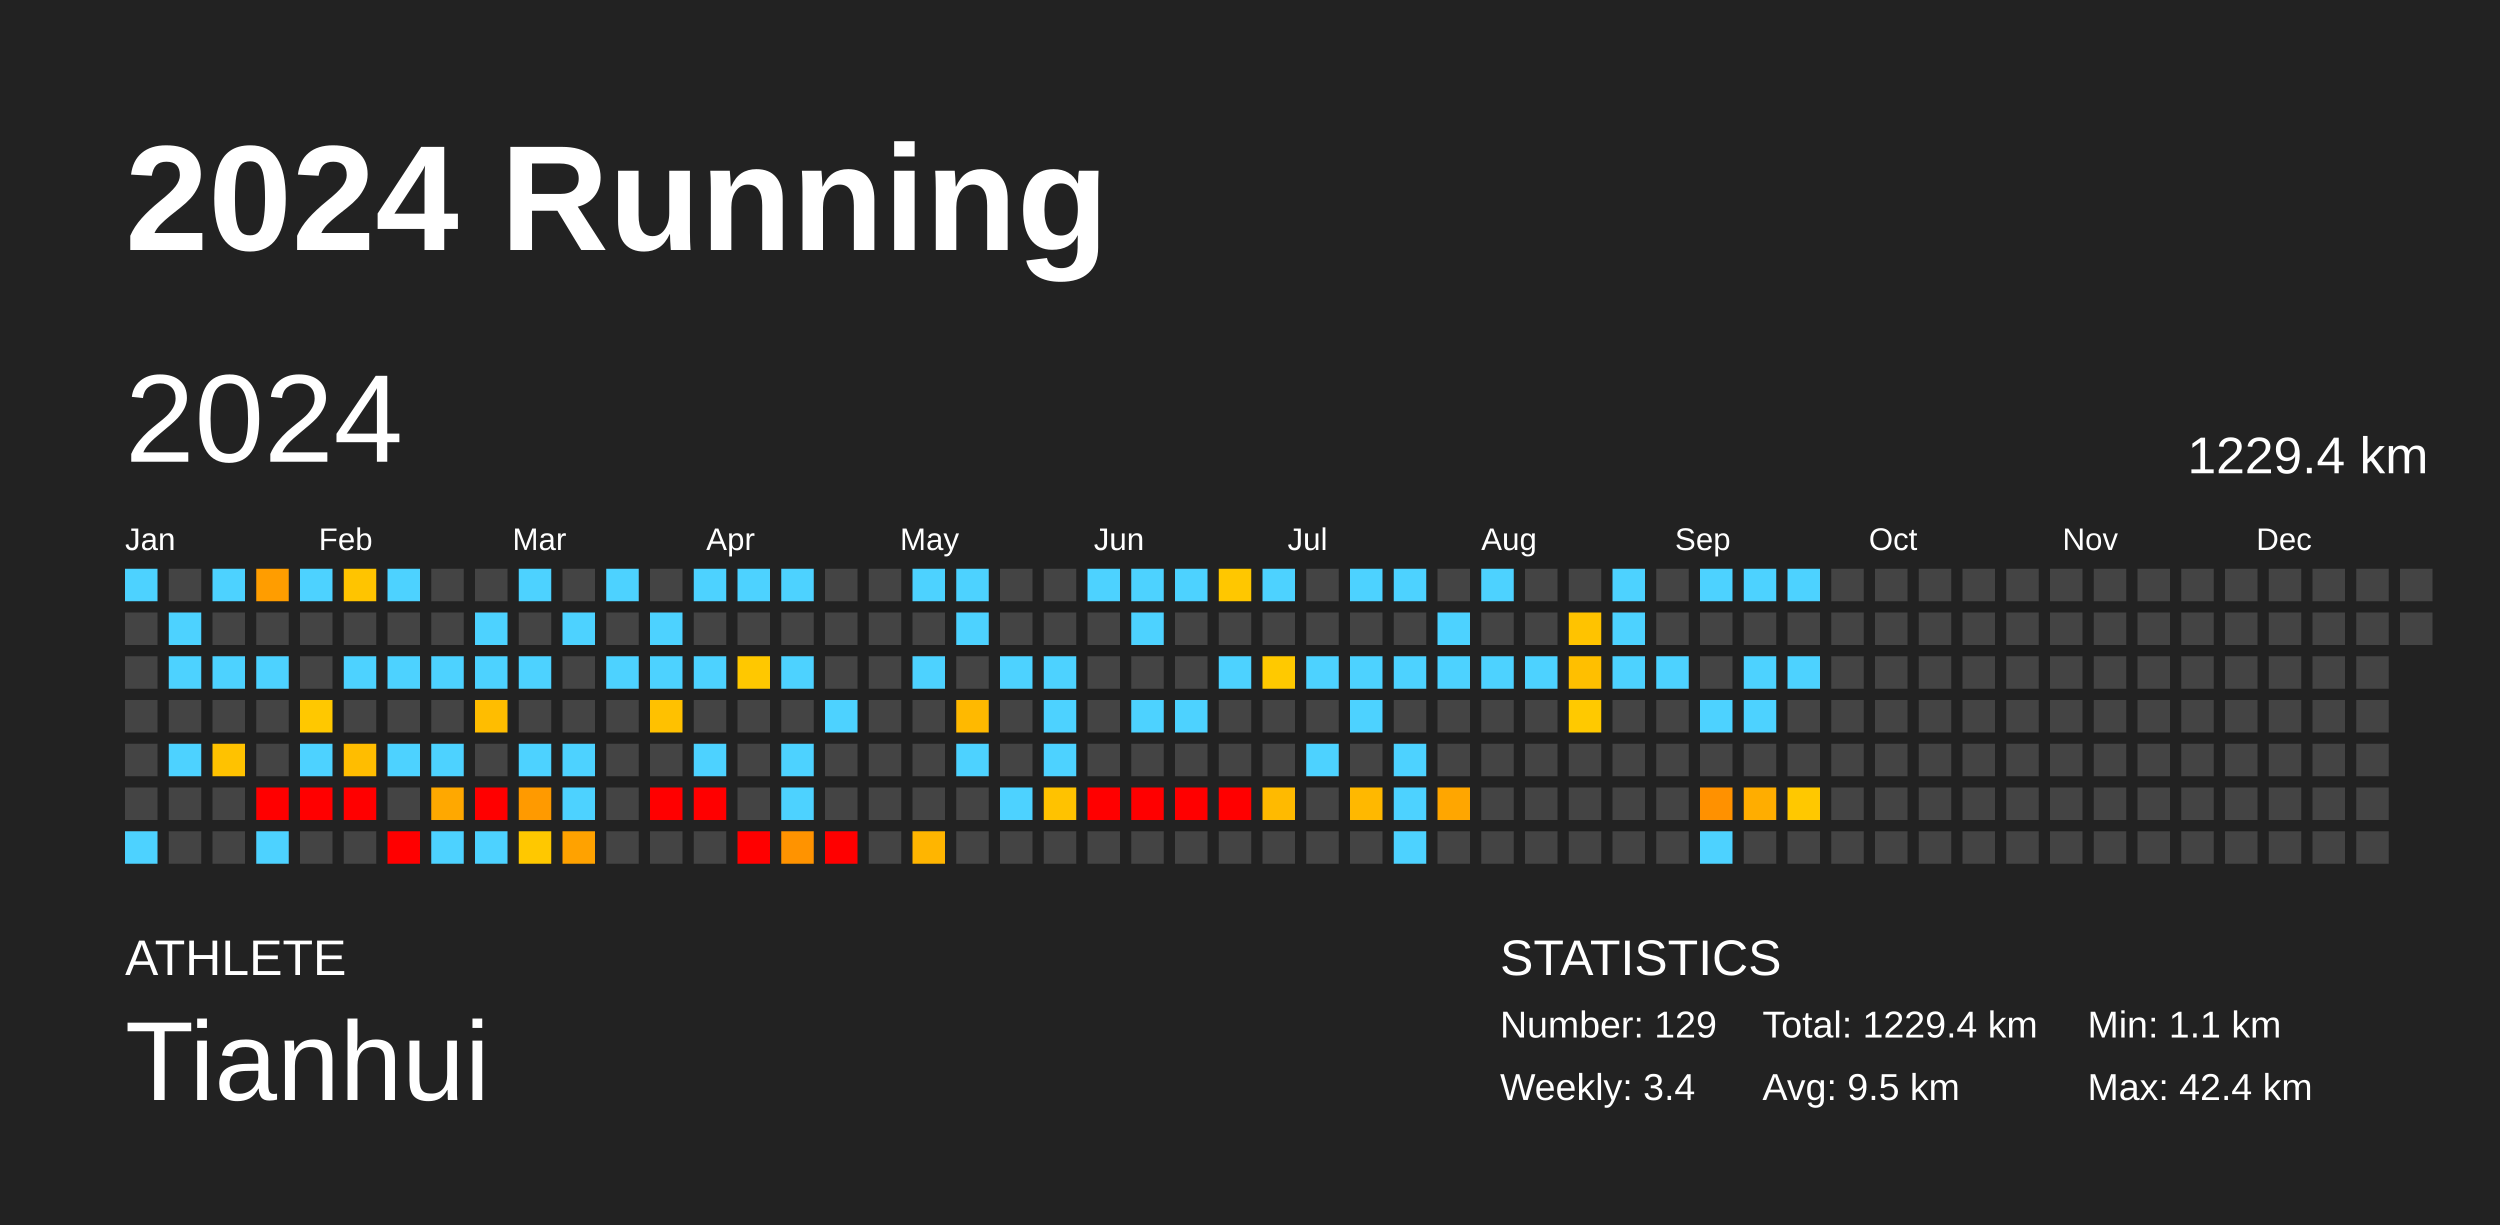
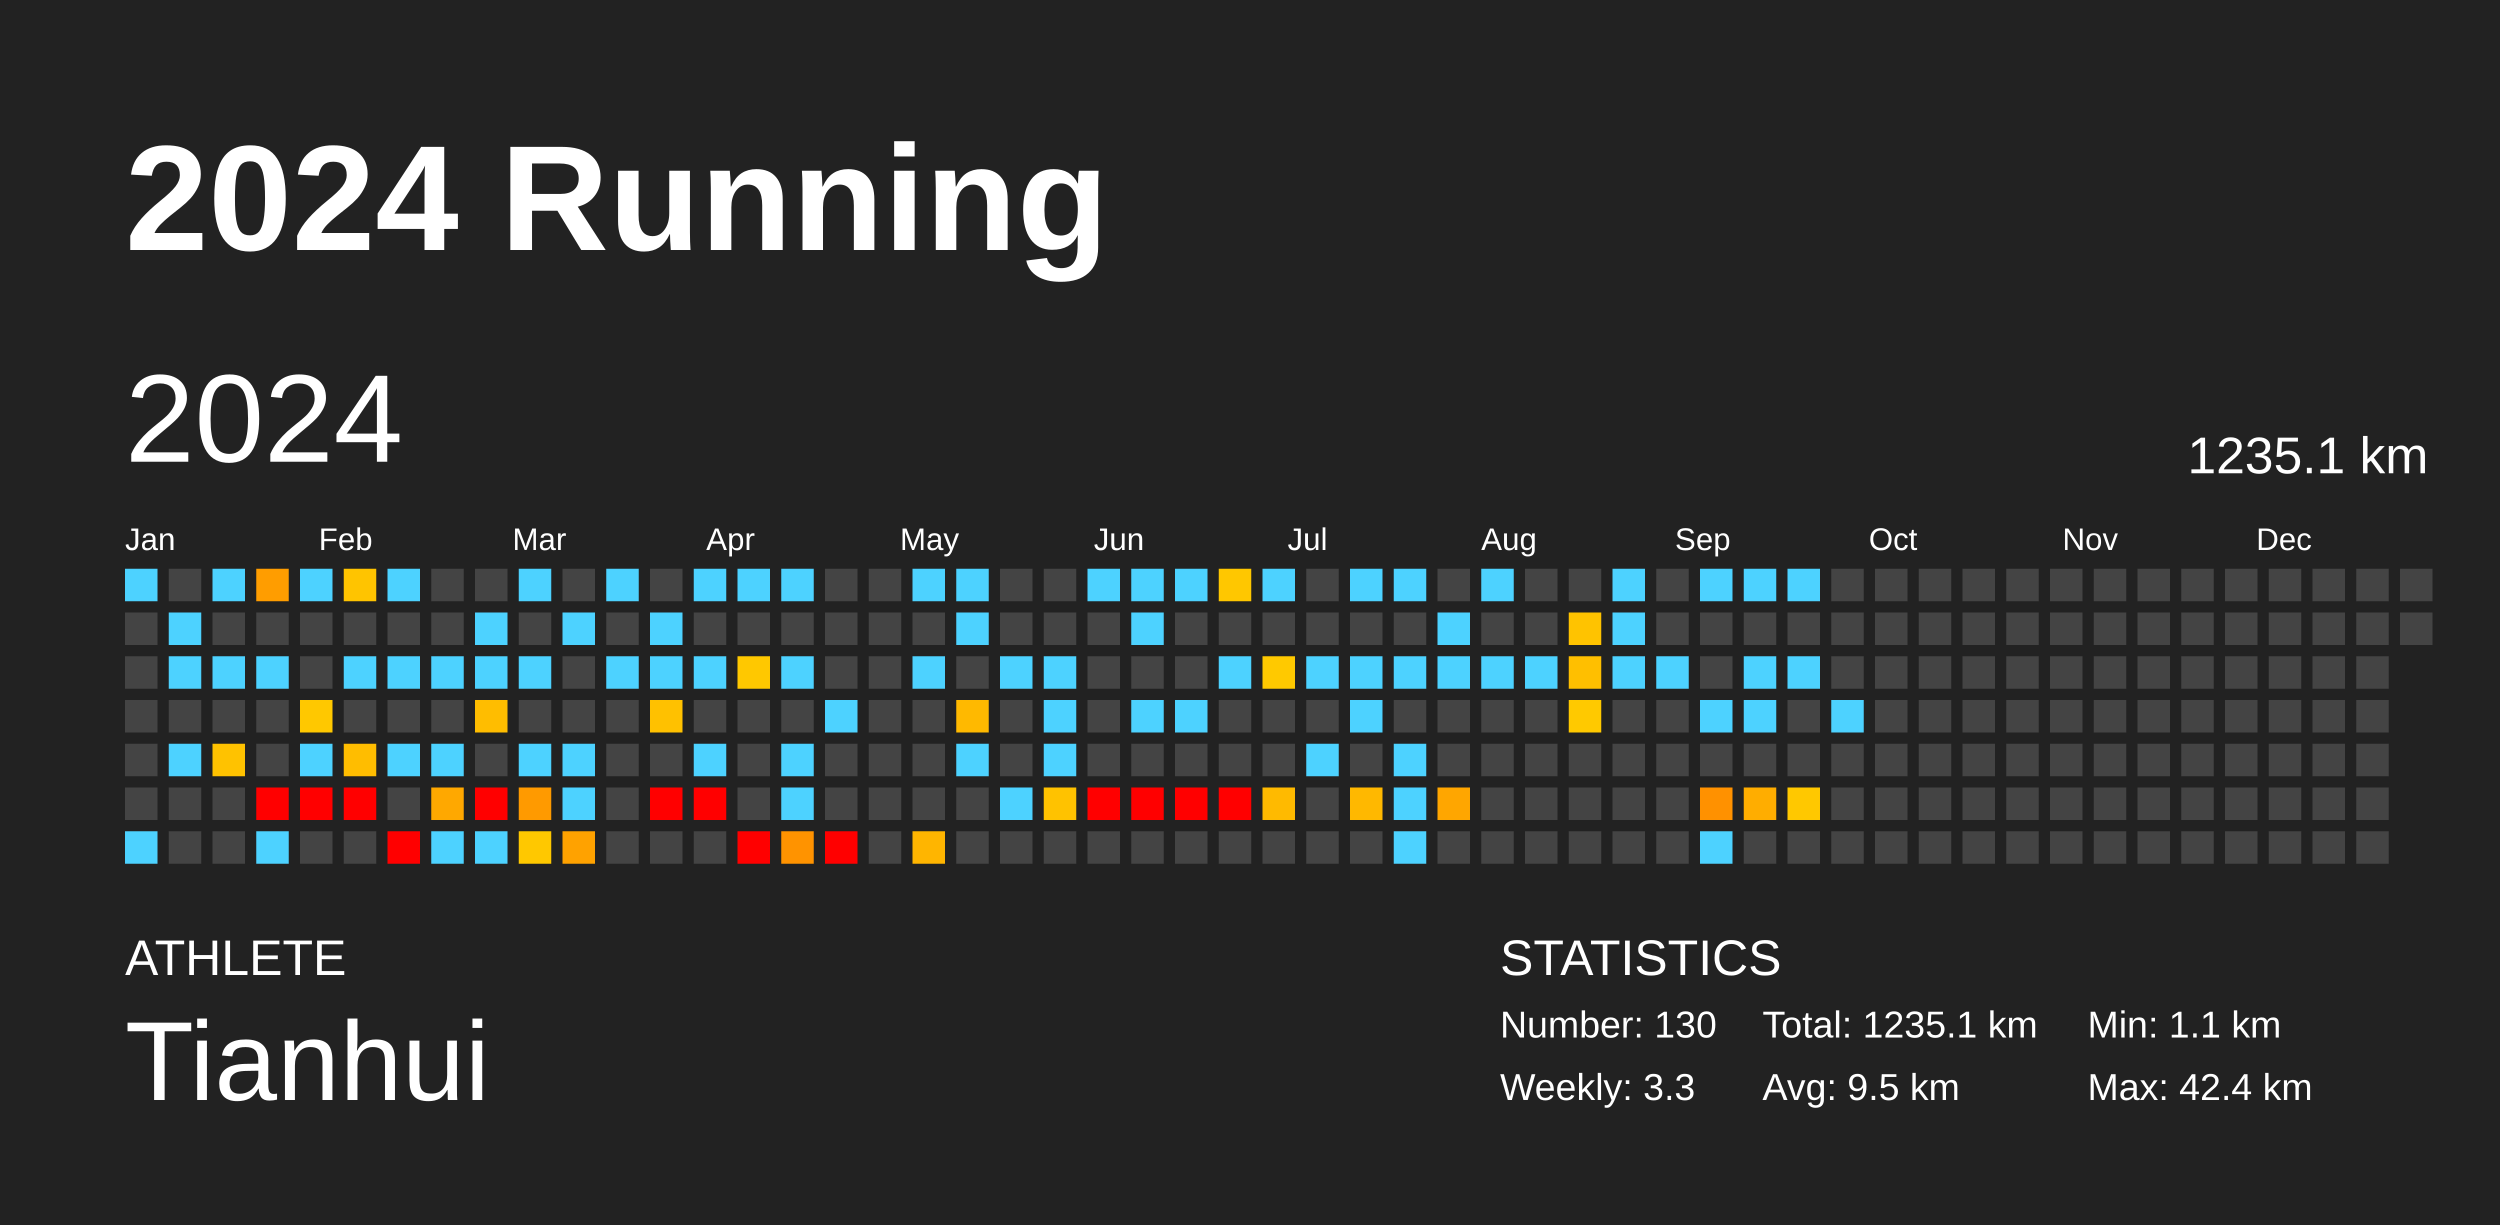
<svg xmlns="http://www.w3.org/2000/svg" baseProfile="full" height="98mm" version="1.1" viewBox="0,0,200,98" width="200mm">
  <defs />
  <rect fill="#222222" height="98" width="200" x="0" y="0" />
  <text fill="#FFFFFF" style="font-size:12px; font-family:Arial; font-weight:bold;" x="10" y="20">2024 Running</text>
  <text fill="#FFFFFF" style="font-size:4px; font-family:Arial" x="10" y="78">ATHLETE</text>
  <text fill="#FFFFFF" style="font-size:9px; font-family:Arial" x="10" y="88">Tianhui</text>
  <text fill="#FFFFFF" style="font-size:4px; font-family:Arial" x="120" y="78">STATISTICS</text>
-   <text fill="#FFFFFF" style="font-size:3px; font-family:Arial" x="120" y="83">Number: 129</text>
-   <text fill="#FFFFFF" style="font-size:3px; font-family:Arial" x="120" y="88">Weekly: 3.4</text>
-   <text fill="#FFFFFF" style="font-size:3px; font-family:Arial" x="141" y="83">Total: 1229.4 km</text>
+   <text fill="#FFFFFF" style="font-size:3px; font-family:Arial" x="120" y="83">Number: 130</text>
+   <text fill="#FFFFFF" style="font-size:3px; font-family:Arial" x="120" y="88">Weekly: 3.3</text>
+   <text fill="#FFFFFF" style="font-size:3px; font-family:Arial" x="141" y="83">Total: 1235.1 km</text>
  <text fill="#FFFFFF" style="font-size:3px; font-family:Arial" x="141" y="88">Avg: 9.5 km</text>
  <text fill="#FFFFFF" style="font-size:3px; font-family:Arial" x="167" y="83">Min: 1.1 km</text>
  <text fill="#FFFFFF" style="font-size:3px; font-family:Arial" x="167" y="88">Max: 42.4 km</text>
  <text dominant-baseline="hanging" fill="#FFFFFF" style="font-size:10.0px; font-family:Arial;" x="10" y="30">2024</text>
-   <text dominant-baseline="hanging" fill="#FFFFFF" style="font-size:4.125px; font-family:Arial;" x="175" y="35">1229.4 km</text>
+   <text dominant-baseline="hanging" fill="#FFFFFF" style="font-size:4.125px; font-family:Arial;" x="175" y="35">1235.1 km</text>
  <text fill="#FFFFFF" style="font-size:2.5px; font-family:Arial" x="10.0" y="44">Jan</text>
  <text fill="#FFFFFF" style="font-size:2.5px; font-family:Arial" x="25.5" y="44">Feb</text>
  <text fill="#FFFFFF" style="font-size:2.5px; font-family:Arial" x="41.0" y="44">Mar</text>
  <text fill="#FFFFFF" style="font-size:2.5px; font-family:Arial" x="56.5" y="44">Apr</text>
  <text fill="#FFFFFF" style="font-size:2.5px; font-family:Arial" x="72.0" y="44">May</text>
  <text fill="#FFFFFF" style="font-size:2.5px; font-family:Arial" x="87.5" y="44">Jun</text>
  <text fill="#FFFFFF" style="font-size:2.5px; font-family:Arial" x="103.0" y="44">Jul</text>
  <text fill="#FFFFFF" style="font-size:2.5px; font-family:Arial" x="118.5" y="44">Aug</text>
  <text fill="#FFFFFF" style="font-size:2.5px; font-family:Arial" x="134.0" y="44">Sep</text>
  <text fill="#FFFFFF" style="font-size:2.5px; font-family:Arial" x="149.5" y="44">Oct</text>
  <text fill="#FFFFFF" style="font-size:2.5px; font-family:Arial" x="165.0" y="44">Nov</text>
  <text fill="#FFFFFF" style="font-size:2.5px; font-family:Arial" x="180.5" y="44">Dec</text>
  <rect fill="#4dd2ff" height="2.6" width="2.6" x="10.0" y="45.5" />
  <rect fill="#444444" height="2.6" width="2.6" x="10.0" y="49.0" />
  <rect fill="#444444" height="2.6" width="2.6" x="10.0" y="52.5" />
  <rect fill="#444444" height="2.6" width="2.6" x="10.0" y="56.0" />
  <rect fill="#444444" height="2.6" width="2.6" x="10.0" y="59.5" />
  <rect fill="#444444" height="2.6" width="2.6" x="10.0" y="63.0" />
  <rect fill="#4dd2ff" height="2.6" width="2.6" x="10.0" y="66.5" />
  <rect fill="#444444" height="2.6" width="2.6" x="13.5" y="45.5" />
  <rect fill="#4dd2ff" height="2.6" width="2.6" x="13.5" y="49.0" />
  <rect fill="#4dd2ff" height="2.6" width="2.6" x="13.5" y="52.5" />
  <rect fill="#444444" height="2.6" width="2.6" x="13.5" y="56.0" />
  <rect fill="#4dd2ff" height="2.6" width="2.6" x="13.5" y="59.5" />
  <rect fill="#444444" height="2.6" width="2.6" x="13.5" y="63.0" />
  <rect fill="#444444" height="2.6" width="2.6" x="13.5" y="66.5" />
  <rect fill="#4dd2ff" height="2.6" width="2.6" x="17.0" y="45.5" />
  <rect fill="#444444" height="2.6" width="2.6" x="17.0" y="49.0" />
  <rect fill="#4dd2ff" height="2.6" width="2.6" x="17.0" y="52.5" />
  <rect fill="#444444" height="2.6" width="2.6" x="17.0" y="56.0" />
  <rect fill="#ffc200" height="2.6" width="2.6" x="17.0" y="59.5" />
  <rect fill="#444444" height="2.6" width="2.6" x="17.0" y="63.0" />
  <rect fill="#444444" height="2.6" width="2.6" x="17.0" y="66.5" />
  <rect fill="#ff9d00" height="2.6" width="2.6" x="20.5" y="45.5" />
  <rect fill="#444444" height="2.6" width="2.6" x="20.5" y="49.0" />
  <rect fill="#4dd2ff" height="2.6" width="2.6" x="20.5" y="52.5" />
  <rect fill="#444444" height="2.6" width="2.6" x="20.5" y="56.0" />
  <rect fill="#444444" height="2.6" width="2.6" x="20.5" y="59.5" />
  <rect fill="red" height="2.6" width="2.6" x="20.5" y="63.0" />
  <rect fill="#4dd2ff" height="2.6" width="2.6" x="20.5" y="66.5" />
  <rect fill="#4dd2ff" height="2.6" width="2.6" x="24.0" y="45.5" />
  <rect fill="#444444" height="2.6" width="2.6" x="24.0" y="49.0" />
  <rect fill="#444444" height="2.6" width="2.6" x="24.0" y="52.5" />
  <rect fill="#ffc800" height="2.6" width="2.6" x="24.0" y="56.0" />
  <rect fill="#4dd2ff" height="2.6" width="2.6" x="24.0" y="59.5" />
  <rect fill="red" height="2.6" width="2.6" x="24.0" y="63.0" />
  <rect fill="#444444" height="2.6" width="2.6" x="24.0" y="66.5" />
  <rect fill="#ffc400" height="2.6" width="2.6" x="27.5" y="45.5" />
  <rect fill="#444444" height="2.6" width="2.6" x="27.5" y="49.0" />
  <rect fill="#4dd2ff" height="2.6" width="2.6" x="27.5" y="52.5" />
  <rect fill="#444444" height="2.6" width="2.6" x="27.5" y="56.0" />
  <rect fill="#ffbd00" height="2.6" width="2.6" x="27.5" y="59.5" />
  <rect fill="red" height="2.6" width="2.6" x="27.5" y="63.0" />
  <rect fill="#444444" height="2.6" width="2.6" x="27.5" y="66.5" />
  <rect fill="#4dd2ff" height="2.6" width="2.6" x="31.0" y="45.5" />
  <rect fill="#444444" height="2.6" width="2.6" x="31.0" y="49.0" />
  <rect fill="#4dd2ff" height="2.6" width="2.6" x="31.0" y="52.5" />
  <rect fill="#444444" height="2.6" width="2.6" x="31.0" y="56.0" />
  <rect fill="#4dd2ff" height="2.6" width="2.6" x="31.0" y="59.5" />
  <rect fill="#444444" height="2.6" width="2.6" x="31.0" y="63.0" />
  <rect fill="red" height="2.6" width="2.6" x="31.0" y="66.5" />
  <rect fill="#444444" height="2.6" width="2.6" x="34.5" y="45.5" />
  <rect fill="#444444" height="2.6" width="2.6" x="34.5" y="49.0" />
  <rect fill="#4dd2ff" height="2.6" width="2.6" x="34.5" y="52.5" />
  <rect fill="#444444" height="2.6" width="2.6" x="34.5" y="56.0" />
  <rect fill="#4dd2ff" height="2.6" width="2.6" x="34.5" y="59.5" />
  <rect fill="#ffa800" height="2.6" width="2.6" x="34.5" y="63.0" />
  <rect fill="#4dd2ff" height="2.6" width="2.6" x="34.5" y="66.5" />
  <rect fill="#444444" height="2.6" width="2.6" x="38.0" y="45.5" />
  <rect fill="#4dd2ff" height="2.6" width="2.6" x="38.0" y="49.0" />
  <rect fill="#4dd2ff" height="2.6" width="2.6" x="38.0" y="52.5" />
  <rect fill="#ffbd00" height="2.6" width="2.6" x="38.0" y="56.0" />
  <rect fill="#444444" height="2.6" width="2.6" x="38.0" y="59.5" />
  <rect fill="red" height="2.6" width="2.6" x="38.0" y="63.0" />
  <rect fill="#4dd2ff" height="2.6" width="2.6" x="38.0" y="66.5" />
  <rect fill="#4dd2ff" height="2.6" width="2.6" x="41.5" y="45.5" />
  <rect fill="#444444" height="2.6" width="2.6" x="41.5" y="49.0" />
  <rect fill="#4dd2ff" height="2.6" width="2.6" x="41.5" y="52.5" />
  <rect fill="#444444" height="2.6" width="2.6" x="41.5" y="56.0" />
  <rect fill="#4dd2ff" height="2.6" width="2.6" x="41.5" y="59.5" />
  <rect fill="#ff9a00" height="2.6" width="2.6" x="41.5" y="63.0" />
  <rect fill="#ffc800" height="2.6" width="2.6" x="41.5" y="66.5" />
  <rect fill="#444444" height="2.6" width="2.6" x="45.0" y="45.5" />
  <rect fill="#4dd2ff" height="2.6" width="2.6" x="45.0" y="49.0" />
  <rect fill="#444444" height="2.6" width="2.6" x="45.0" y="52.5" />
  <rect fill="#444444" height="2.6" width="2.6" x="45.0" y="56.0" />
  <rect fill="#4dd2ff" height="2.6" width="2.6" x="45.0" y="59.5" />
  <rect fill="#4dd2ff" height="2.6" width="2.6" x="45.0" y="63.0" />
  <rect fill="#ffa200" height="2.6" width="2.6" x="45.0" y="66.5" />
  <rect fill="#4dd2ff" height="2.6" width="2.6" x="48.5" y="45.5" />
  <rect fill="#444444" height="2.6" width="2.6" x="48.5" y="49.0" />
  <rect fill="#4dd2ff" height="2.6" width="2.6" x="48.5" y="52.5" />
  <rect fill="#444444" height="2.6" width="2.6" x="48.5" y="56.0" />
  <rect fill="#444444" height="2.6" width="2.6" x="48.5" y="59.5" />
  <rect fill="#444444" height="2.6" width="2.6" x="48.5" y="63.0" />
  <rect fill="#444444" height="2.6" width="2.6" x="48.5" y="66.5" />
  <rect fill="#444444" height="2.6" width="2.6" x="52.0" y="45.5" />
  <rect fill="#4dd2ff" height="2.6" width="2.6" x="52.0" y="49.0" />
  <rect fill="#4dd2ff" height="2.6" width="2.6" x="52.0" y="52.5" />
  <rect fill="#ffc100" height="2.6" width="2.6" x="52.0" y="56.0" />
  <rect fill="#444444" height="2.6" width="2.6" x="52.0" y="59.5" />
  <rect fill="red" height="2.6" width="2.6" x="52.0" y="63.0" />
  <rect fill="#444444" height="2.6" width="2.6" x="52.0" y="66.5" />
  <rect fill="#4dd2ff" height="2.6" width="2.6" x="55.5" y="45.5" />
  <rect fill="#444444" height="2.6" width="2.6" x="55.5" y="49.0" />
  <rect fill="#4dd2ff" height="2.6" width="2.6" x="55.5" y="52.5" />
  <rect fill="#444444" height="2.6" width="2.6" x="55.5" y="56.0" />
  <rect fill="#4dd2ff" height="2.6" width="2.6" x="55.5" y="59.5" />
  <rect fill="red" height="2.6" width="2.6" x="55.5" y="63.0" />
  <rect fill="#444444" height="2.6" width="2.6" x="55.5" y="66.5" />
  <rect fill="#4dd2ff" height="2.6" width="2.6" x="59.0" y="45.5" />
  <rect fill="#444444" height="2.6" width="2.6" x="59.0" y="49.0" />
  <rect fill="#ffc800" height="2.6" width="2.6" x="59.0" y="52.5" />
  <rect fill="#444444" height="2.6" width="2.6" x="59.0" y="56.0" />
  <rect fill="#444444" height="2.6" width="2.6" x="59.0" y="59.5" />
  <rect fill="#444444" height="2.6" width="2.6" x="59.0" y="63.0" />
  <rect fill="red" height="2.6" width="2.6" x="59.0" y="66.5" />
  <rect fill="#4dd2ff" height="2.6" width="2.6" x="62.5" y="45.5" />
  <rect fill="#444444" height="2.6" width="2.6" x="62.5" y="49.0" />
  <rect fill="#4dd2ff" height="2.6" width="2.6" x="62.5" y="52.5" />
  <rect fill="#444444" height="2.6" width="2.6" x="62.5" y="56.0" />
  <rect fill="#4dd2ff" height="2.6" width="2.6" x="62.5" y="59.5" />
  <rect fill="#4dd2ff" height="2.6" width="2.6" x="62.5" y="63.0" />
  <rect fill="#ff9300" height="2.6" width="2.6" x="62.5" y="66.5" />
  <rect fill="#444444" height="2.6" width="2.6" x="66.0" y="45.5" />
  <rect fill="#444444" height="2.6" width="2.6" x="66.0" y="49.0" />
  <rect fill="#444444" height="2.6" width="2.6" x="66.0" y="52.5" />
  <rect fill="#4dd2ff" height="2.6" width="2.6" x="66.0" y="56.0" />
  <rect fill="#444444" height="2.6" width="2.6" x="66.0" y="59.5" />
  <rect fill="#444444" height="2.6" width="2.6" x="66.0" y="63.0" />
  <rect fill="red" height="2.6" width="2.6" x="66.0" y="66.5" />
  <rect fill="#444444" height="2.6" width="2.6" x="69.5" y="45.5" />
  <rect fill="#444444" height="2.6" width="2.6" x="69.5" y="49.0" />
  <rect fill="#444444" height="2.6" width="2.6" x="69.5" y="52.5" />
  <rect fill="#444444" height="2.6" width="2.6" x="69.5" y="56.0" />
  <rect fill="#444444" height="2.6" width="2.6" x="69.5" y="59.5" />
  <rect fill="#444444" height="2.6" width="2.6" x="69.5" y="63.0" />
  <rect fill="#444444" height="2.6" width="2.6" x="69.5" y="66.5" />
  <rect fill="#4dd2ff" height="2.6" width="2.6" x="73.0" y="45.5" />
  <rect fill="#444444" height="2.6" width="2.6" x="73.0" y="49.0" />
  <rect fill="#4dd2ff" height="2.6" width="2.6" x="73.0" y="52.5" />
  <rect fill="#444444" height="2.6" width="2.6" x="73.0" y="56.0" />
  <rect fill="#444444" height="2.6" width="2.6" x="73.0" y="59.5" />
  <rect fill="#444444" height="2.6" width="2.6" x="73.0" y="63.0" />
  <rect fill="#ffb500" height="2.6" width="2.6" x="73.0" y="66.5" />
  <rect fill="#4dd2ff" height="2.6" width="2.6" x="76.5" y="45.5" />
  <rect fill="#4dd2ff" height="2.6" width="2.6" x="76.5" y="49.0" />
  <rect fill="#444444" height="2.6" width="2.6" x="76.5" y="52.5" />
  <rect fill="#ffb900" height="2.6" width="2.6" x="76.5" y="56.0" />
  <rect fill="#4dd2ff" height="2.6" width="2.6" x="76.5" y="59.5" />
  <rect fill="#444444" height="2.6" width="2.6" x="76.5" y="63.0" />
  <rect fill="#444444" height="2.6" width="2.6" x="76.5" y="66.5" />
  <rect fill="#444444" height="2.6" width="2.6" x="80.0" y="45.5" />
  <rect fill="#444444" height="2.6" width="2.6" x="80.0" y="49.0" />
  <rect fill="#4dd2ff" height="2.6" width="2.6" x="80.0" y="52.5" />
  <rect fill="#444444" height="2.6" width="2.6" x="80.0" y="56.0" />
  <rect fill="#444444" height="2.6" width="2.6" x="80.0" y="59.5" />
  <rect fill="#4dd2ff" height="2.6" width="2.6" x="80.0" y="63.0" />
  <rect fill="#444444" height="2.6" width="2.6" x="80.0" y="66.5" />
  <rect fill="#444444" height="2.6" width="2.6" x="83.5" y="45.5" />
  <rect fill="#444444" height="2.6" width="2.6" x="83.5" y="49.0" />
  <rect fill="#4dd2ff" height="2.6" width="2.6" x="83.5" y="52.5" />
  <rect fill="#4dd2ff" height="2.6" width="2.6" x="83.5" y="56.0" />
  <rect fill="#4dd2ff" height="2.6" width="2.6" x="83.5" y="59.5" />
  <rect fill="#ffc200" height="2.6" width="2.6" x="83.5" y="63.0" />
  <rect fill="#444444" height="2.6" width="2.6" x="83.5" y="66.5" />
  <rect fill="#4dd2ff" height="2.6" width="2.6" x="87.0" y="45.5" />
  <rect fill="#444444" height="2.6" width="2.6" x="87.0" y="49.0" />
  <rect fill="#444444" height="2.6" width="2.6" x="87.0" y="52.5" />
  <rect fill="#444444" height="2.6" width="2.6" x="87.0" y="56.0" />
  <rect fill="#444444" height="2.6" width="2.6" x="87.0" y="59.5" />
  <rect fill="red" height="2.6" width="2.6" x="87.0" y="63.0" />
  <rect fill="#444444" height="2.6" width="2.6" x="87.0" y="66.5" />
  <rect fill="#4dd2ff" height="2.6" width="2.6" x="90.5" y="45.5" />
  <rect fill="#4dd2ff" height="2.6" width="2.6" x="90.5" y="49.0" />
  <rect fill="#444444" height="2.6" width="2.6" x="90.5" y="52.5" />
  <rect fill="#4dd2ff" height="2.6" width="2.6" x="90.5" y="56.0" />
  <rect fill="#444444" height="2.6" width="2.6" x="90.5" y="59.5" />
  <rect fill="red" height="2.6" width="2.6" x="90.5" y="63.0" />
  <rect fill="#444444" height="2.6" width="2.6" x="90.5" y="66.5" />
  <rect fill="#4dd2ff" height="2.6" width="2.6" x="94.0" y="45.5" />
  <rect fill="#444444" height="2.6" width="2.6" x="94.0" y="49.0" />
  <rect fill="#444444" height="2.6" width="2.6" x="94.0" y="52.5" />
  <rect fill="#4dd2ff" height="2.6" width="2.6" x="94.0" y="56.0" />
  <rect fill="#444444" height="2.6" width="2.6" x="94.0" y="59.5" />
  <rect fill="red" height="2.6" width="2.6" x="94.0" y="63.0" />
  <rect fill="#444444" height="2.6" width="2.6" x="94.0" y="66.5" />
  <rect fill="#ffc700" height="2.6" width="2.6" x="97.5" y="45.5" />
  <rect fill="#444444" height="2.6" width="2.6" x="97.5" y="49.0" />
  <rect fill="#4dd2ff" height="2.6" width="2.6" x="97.5" y="52.5" />
  <rect fill="#444444" height="2.6" width="2.6" x="97.5" y="56.0" />
  <rect fill="#444444" height="2.6" width="2.6" x="97.5" y="59.5" />
  <rect fill="red" height="2.6" width="2.6" x="97.5" y="63.0" />
  <rect fill="#444444" height="2.6" width="2.6" x="97.5" y="66.5" />
  <rect fill="#4dd2ff" height="2.6" width="2.6" x="101.0" y="45.5" />
  <rect fill="#444444" height="2.6" width="2.6" x="101.0" y="49.0" />
  <rect fill="#ffc900" height="2.6" width="2.6" x="101.0" y="52.5" />
  <rect fill="#444444" height="2.6" width="2.6" x="101.0" y="56.0" />
  <rect fill="#444444" height="2.6" width="2.6" x="101.0" y="59.5" />
  <rect fill="#ffba00" height="2.6" width="2.6" x="101.0" y="63.0" />
  <rect fill="#444444" height="2.6" width="2.6" x="101.0" y="66.5" />
  <rect fill="#444444" height="2.6" width="2.6" x="104.5" y="45.5" />
  <rect fill="#444444" height="2.6" width="2.6" x="104.5" y="49.0" />
  <rect fill="#4dd2ff" height="2.6" width="2.6" x="104.5" y="52.5" />
  <rect fill="#444444" height="2.6" width="2.6" x="104.5" y="56.0" />
  <rect fill="#4dd2ff" height="2.6" width="2.6" x="104.5" y="59.5" />
  <rect fill="#444444" height="2.6" width="2.6" x="104.5" y="63.0" />
  <rect fill="#444444" height="2.6" width="2.6" x="104.5" y="66.5" />
  <rect fill="#4dd2ff" height="2.6" width="2.6" x="108.0" y="45.5" />
  <rect fill="#444444" height="2.6" width="2.6" x="108.0" y="49.0" />
  <rect fill="#4dd2ff" height="2.6" width="2.6" x="108.0" y="52.5" />
  <rect fill="#4dd2ff" height="2.6" width="2.6" x="108.0" y="56.0" />
  <rect fill="#444444" height="2.6" width="2.6" x="108.0" y="59.5" />
  <rect fill="#ffb800" height="2.6" width="2.6" x="108.0" y="63.0" />
  <rect fill="#444444" height="2.6" width="2.6" x="108.0" y="66.5" />
  <rect fill="#4dd2ff" height="2.6" width="2.6" x="111.5" y="45.5" />
  <rect fill="#444444" height="2.6" width="2.6" x="111.5" y="49.0" />
  <rect fill="#4dd2ff" height="2.6" width="2.6" x="111.5" y="52.5" />
  <rect fill="#444444" height="2.6" width="2.6" x="111.5" y="56.0" />
  <rect fill="#4dd2ff" height="2.6" width="2.6" x="111.5" y="59.5" />
  <rect fill="#4dd2ff" height="2.6" width="2.6" x="111.5" y="63.0" />
  <rect fill="#4dd2ff" height="2.6" width="2.6" x="111.5" y="66.5" />
  <rect fill="#444444" height="2.6" width="2.6" x="115.0" y="45.5" />
  <rect fill="#4dd2ff" height="2.6" width="2.6" x="115.0" y="49.0" />
  <rect fill="#4dd2ff" height="2.6" width="2.6" x="115.0" y="52.5" />
  <rect fill="#444444" height="2.6" width="2.6" x="115.0" y="56.0" />
  <rect fill="#444444" height="2.6" width="2.6" x="115.0" y="59.5" />
  <rect fill="#ffa600" height="2.6" width="2.6" x="115.0" y="63.0" />
  <rect fill="#444444" height="2.6" width="2.6" x="115.0" y="66.5" />
  <rect fill="#4dd2ff" height="2.6" width="2.6" x="118.5" y="45.5" />
  <rect fill="#444444" height="2.6" width="2.6" x="118.5" y="49.0" />
  <rect fill="#4dd2ff" height="2.6" width="2.6" x="118.5" y="52.5" />
  <rect fill="#444444" height="2.6" width="2.6" x="118.5" y="56.0" />
  <rect fill="#444444" height="2.6" width="2.6" x="118.5" y="59.5" />
  <rect fill="#444444" height="2.6" width="2.6" x="118.5" y="63.0" />
  <rect fill="#444444" height="2.6" width="2.6" x="118.5" y="66.5" />
  <rect fill="#444444" height="2.6" width="2.6" x="122.0" y="45.5" />
  <rect fill="#444444" height="2.6" width="2.6" x="122.0" y="49.0" />
  <rect fill="#4dd2ff" height="2.6" width="2.6" x="122.0" y="52.5" />
  <rect fill="#444444" height="2.6" width="2.6" x="122.0" y="56.0" />
  <rect fill="#444444" height="2.6" width="2.6" x="122.0" y="59.5" />
  <rect fill="#444444" height="2.6" width="2.6" x="122.0" y="63.0" />
  <rect fill="#444444" height="2.6" width="2.6" x="122.0" y="66.5" />
  <rect fill="#444444" height="2.6" width="2.6" x="125.5" y="45.5" />
  <rect fill="#ffc300" height="2.6" width="2.6" x="125.5" y="49.0" />
  <rect fill="#ffbf00" height="2.6" width="2.6" x="125.5" y="52.5" />
  <rect fill="#ffc900" height="2.6" width="2.6" x="125.5" y="56.0" />
  <rect fill="#444444" height="2.6" width="2.6" x="125.5" y="59.5" />
  <rect fill="#444444" height="2.6" width="2.6" x="125.5" y="63.0" />
  <rect fill="#444444" height="2.6" width="2.6" x="125.5" y="66.5" />
  <rect fill="#4dd2ff" height="2.6" width="2.6" x="129.0" y="45.5" />
  <rect fill="#4dd2ff" height="2.6" width="2.6" x="129.0" y="49.0" />
  <rect fill="#4dd2ff" height="2.6" width="2.6" x="129.0" y="52.5" />
  <rect fill="#444444" height="2.6" width="2.6" x="129.0" y="56.0" />
  <rect fill="#444444" height="2.6" width="2.6" x="129.0" y="59.5" />
  <rect fill="#444444" height="2.6" width="2.6" x="129.0" y="63.0" />
  <rect fill="#444444" height="2.6" width="2.6" x="129.0" y="66.5" />
  <rect fill="#444444" height="2.6" width="2.6" x="132.5" y="45.5" />
  <rect fill="#444444" height="2.6" width="2.6" x="132.5" y="49.0" />
  <rect fill="#4dd2ff" height="2.6" width="2.6" x="132.5" y="52.5" />
  <rect fill="#444444" height="2.6" width="2.6" x="132.5" y="56.0" />
  <rect fill="#444444" height="2.6" width="2.6" x="132.5" y="59.5" />
  <rect fill="#444444" height="2.6" width="2.6" x="132.5" y="63.0" />
  <rect fill="#444444" height="2.6" width="2.6" x="132.5" y="66.5" />
  <rect fill="#4dd2ff" height="2.6" width="2.6" x="136.0" y="45.5" />
  <rect fill="#444444" height="2.6" width="2.6" x="136.0" y="49.0" />
  <rect fill="#444444" height="2.6" width="2.6" x="136.0" y="52.5" />
  <rect fill="#4dd2ff" height="2.6" width="2.6" x="136.0" y="56.0" />
  <rect fill="#444444" height="2.6" width="2.6" x="136.0" y="59.5" />
  <rect fill="#ff9100" height="2.6" width="2.6" x="136.0" y="63.0" />
  <rect fill="#4dd2ff" height="2.6" width="2.6" x="136.0" y="66.5" />
  <rect fill="#4dd2ff" height="2.6" width="2.6" x="139.5" y="45.5" />
  <rect fill="#444444" height="2.6" width="2.6" x="139.5" y="49.0" />
  <rect fill="#4dd2ff" height="2.6" width="2.6" x="139.5" y="52.5" />
  <rect fill="#4dd2ff" height="2.6" width="2.6" x="139.5" y="56.0" />
  <rect fill="#444444" height="2.6" width="2.6" x="139.5" y="59.5" />
  <rect fill="#ffad00" height="2.6" width="2.6" x="139.5" y="63.0" />
  <rect fill="#444444" height="2.6" width="2.6" x="139.5" y="66.5" />
  <rect fill="#4dd2ff" height="2.6" width="2.6" x="143.0" y="45.5" />
  <rect fill="#444444" height="2.6" width="2.6" x="143.0" y="49.0" />
  <rect fill="#4dd2ff" height="2.6" width="2.6" x="143.0" y="52.5" />
  <rect fill="#444444" height="2.6" width="2.6" x="143.0" y="56.0" />
  <rect fill="#444444" height="2.6" width="2.6" x="143.0" y="59.5" />
  <rect fill="#ffc800" height="2.6" width="2.6" x="143.0" y="63.0" />
  <rect fill="#444444" height="2.6" width="2.6" x="143.0" y="66.5" />
  <rect fill="#444444" height="2.6" width="2.6" x="146.5" y="45.5" />
  <rect fill="#444444" height="2.6" width="2.6" x="146.5" y="49.0" />
  <rect fill="#444444" height="2.6" width="2.6" x="146.5" y="52.5" />
-   <rect fill="#444444" height="2.6" width="2.6" x="146.5" y="56.0" />
+   <rect fill="#4dd2ff" height="2.6" width="2.6" x="146.5" y="56.0" />
  <rect fill="#444444" height="2.6" width="2.6" x="146.5" y="59.5" />
  <rect fill="#444444" height="2.6" width="2.6" x="146.5" y="63.0" />
  <rect fill="#444444" height="2.6" width="2.6" x="146.5" y="66.5" />
  <rect fill="#444444" height="2.6" width="2.6" x="150.0" y="45.5" />
  <rect fill="#444444" height="2.6" width="2.6" x="150.0" y="49.0" />
  <rect fill="#444444" height="2.6" width="2.6" x="150.0" y="52.5" />
  <rect fill="#444444" height="2.6" width="2.6" x="150.0" y="56.0" />
  <rect fill="#444444" height="2.6" width="2.6" x="150.0" y="59.5" />
  <rect fill="#444444" height="2.6" width="2.6" x="150.0" y="63.0" />
  <rect fill="#444444" height="2.6" width="2.6" x="150.0" y="66.5" />
  <rect fill="#444444" height="2.6" width="2.6" x="153.5" y="45.5" />
  <rect fill="#444444" height="2.6" width="2.6" x="153.5" y="49.0" />
  <rect fill="#444444" height="2.6" width="2.6" x="153.5" y="52.5" />
  <rect fill="#444444" height="2.6" width="2.6" x="153.5" y="56.0" />
  <rect fill="#444444" height="2.6" width="2.6" x="153.5" y="59.5" />
  <rect fill="#444444" height="2.6" width="2.6" x="153.5" y="63.0" />
  <rect fill="#444444" height="2.6" width="2.6" x="153.5" y="66.5" />
  <rect fill="#444444" height="2.6" width="2.6" x="157.0" y="45.5" />
  <rect fill="#444444" height="2.6" width="2.6" x="157.0" y="49.0" />
  <rect fill="#444444" height="2.6" width="2.6" x="157.0" y="52.5" />
  <rect fill="#444444" height="2.6" width="2.6" x="157.0" y="56.0" />
  <rect fill="#444444" height="2.6" width="2.6" x="157.0" y="59.5" />
  <rect fill="#444444" height="2.6" width="2.6" x="157.0" y="63.0" />
  <rect fill="#444444" height="2.6" width="2.6" x="157.0" y="66.5" />
  <rect fill="#444444" height="2.6" width="2.6" x="160.5" y="45.5" />
  <rect fill="#444444" height="2.6" width="2.6" x="160.5" y="49.0" />
  <rect fill="#444444" height="2.6" width="2.6" x="160.5" y="52.5" />
  <rect fill="#444444" height="2.6" width="2.6" x="160.5" y="56.0" />
  <rect fill="#444444" height="2.6" width="2.6" x="160.5" y="59.5" />
  <rect fill="#444444" height="2.6" width="2.6" x="160.5" y="63.0" />
  <rect fill="#444444" height="2.6" width="2.6" x="160.5" y="66.5" />
  <rect fill="#444444" height="2.6" width="2.6" x="164.0" y="45.5" />
  <rect fill="#444444" height="2.6" width="2.6" x="164.0" y="49.0" />
  <rect fill="#444444" height="2.6" width="2.6" x="164.0" y="52.5" />
  <rect fill="#444444" height="2.6" width="2.6" x="164.0" y="56.0" />
  <rect fill="#444444" height="2.6" width="2.6" x="164.0" y="59.5" />
  <rect fill="#444444" height="2.6" width="2.6" x="164.0" y="63.0" />
  <rect fill="#444444" height="2.6" width="2.6" x="164.0" y="66.5" />
  <rect fill="#444444" height="2.6" width="2.6" x="167.5" y="45.5" />
  <rect fill="#444444" height="2.6" width="2.6" x="167.5" y="49.0" />
  <rect fill="#444444" height="2.6" width="2.6" x="167.5" y="52.5" />
  <rect fill="#444444" height="2.6" width="2.6" x="167.5" y="56.0" />
  <rect fill="#444444" height="2.6" width="2.6" x="167.5" y="59.5" />
  <rect fill="#444444" height="2.6" width="2.6" x="167.5" y="63.0" />
  <rect fill="#444444" height="2.6" width="2.6" x="167.5" y="66.5" />
  <rect fill="#444444" height="2.6" width="2.6" x="171.0" y="45.5" />
  <rect fill="#444444" height="2.6" width="2.6" x="171.0" y="49.0" />
  <rect fill="#444444" height="2.6" width="2.6" x="171.0" y="52.5" />
  <rect fill="#444444" height="2.6" width="2.6" x="171.0" y="56.0" />
  <rect fill="#444444" height="2.6" width="2.6" x="171.0" y="59.5" />
  <rect fill="#444444" height="2.6" width="2.6" x="171.0" y="63.0" />
  <rect fill="#444444" height="2.6" width="2.6" x="171.0" y="66.5" />
  <rect fill="#444444" height="2.6" width="2.6" x="174.5" y="45.5" />
  <rect fill="#444444" height="2.6" width="2.6" x="174.5" y="49.0" />
  <rect fill="#444444" height="2.6" width="2.6" x="174.5" y="52.5" />
  <rect fill="#444444" height="2.6" width="2.6" x="174.5" y="56.0" />
  <rect fill="#444444" height="2.6" width="2.6" x="174.5" y="59.5" />
  <rect fill="#444444" height="2.6" width="2.6" x="174.5" y="63.0" />
  <rect fill="#444444" height="2.6" width="2.6" x="174.5" y="66.5" />
  <rect fill="#444444" height="2.6" width="2.6" x="178.0" y="45.5" />
  <rect fill="#444444" height="2.6" width="2.6" x="178.0" y="49.0" />
  <rect fill="#444444" height="2.6" width="2.6" x="178.0" y="52.5" />
  <rect fill="#444444" height="2.6" width="2.6" x="178.0" y="56.0" />
  <rect fill="#444444" height="2.6" width="2.6" x="178.0" y="59.5" />
  <rect fill="#444444" height="2.6" width="2.6" x="178.0" y="63.0" />
  <rect fill="#444444" height="2.6" width="2.6" x="178.0" y="66.5" />
  <rect fill="#444444" height="2.6" width="2.6" x="181.5" y="45.5" />
  <rect fill="#444444" height="2.6" width="2.6" x="181.5" y="49.0" />
  <rect fill="#444444" height="2.6" width="2.6" x="181.5" y="52.5" />
  <rect fill="#444444" height="2.6" width="2.6" x="181.5" y="56.0" />
  <rect fill="#444444" height="2.6" width="2.6" x="181.5" y="59.5" />
  <rect fill="#444444" height="2.6" width="2.6" x="181.5" y="63.0" />
  <rect fill="#444444" height="2.6" width="2.6" x="181.5" y="66.5" />
  <rect fill="#444444" height="2.6" width="2.6" x="185.0" y="45.5" />
  <rect fill="#444444" height="2.6" width="2.6" x="185.0" y="49.0" />
  <rect fill="#444444" height="2.6" width="2.6" x="185.0" y="52.5" />
  <rect fill="#444444" height="2.6" width="2.6" x="185.0" y="56.0" />
  <rect fill="#444444" height="2.6" width="2.6" x="185.0" y="59.5" />
  <rect fill="#444444" height="2.6" width="2.6" x="185.0" y="63.0" />
  <rect fill="#444444" height="2.6" width="2.6" x="185.0" y="66.5" />
  <rect fill="#444444" height="2.6" width="2.6" x="188.5" y="45.5" />
  <rect fill="#444444" height="2.6" width="2.6" x="188.5" y="49.0" />
  <rect fill="#444444" height="2.6" width="2.6" x="188.5" y="52.5" />
  <rect fill="#444444" height="2.6" width="2.6" x="188.5" y="56.0" />
  <rect fill="#444444" height="2.6" width="2.6" x="188.5" y="59.5" />
  <rect fill="#444444" height="2.6" width="2.6" x="188.5" y="63.0" />
  <rect fill="#444444" height="2.6" width="2.6" x="188.5" y="66.5" />
  <rect fill="#444444" height="2.6" width="2.6" x="192.0" y="45.5" />
  <rect fill="#444444" height="2.6" width="2.6" x="192.0" y="49.0" />
</svg>
